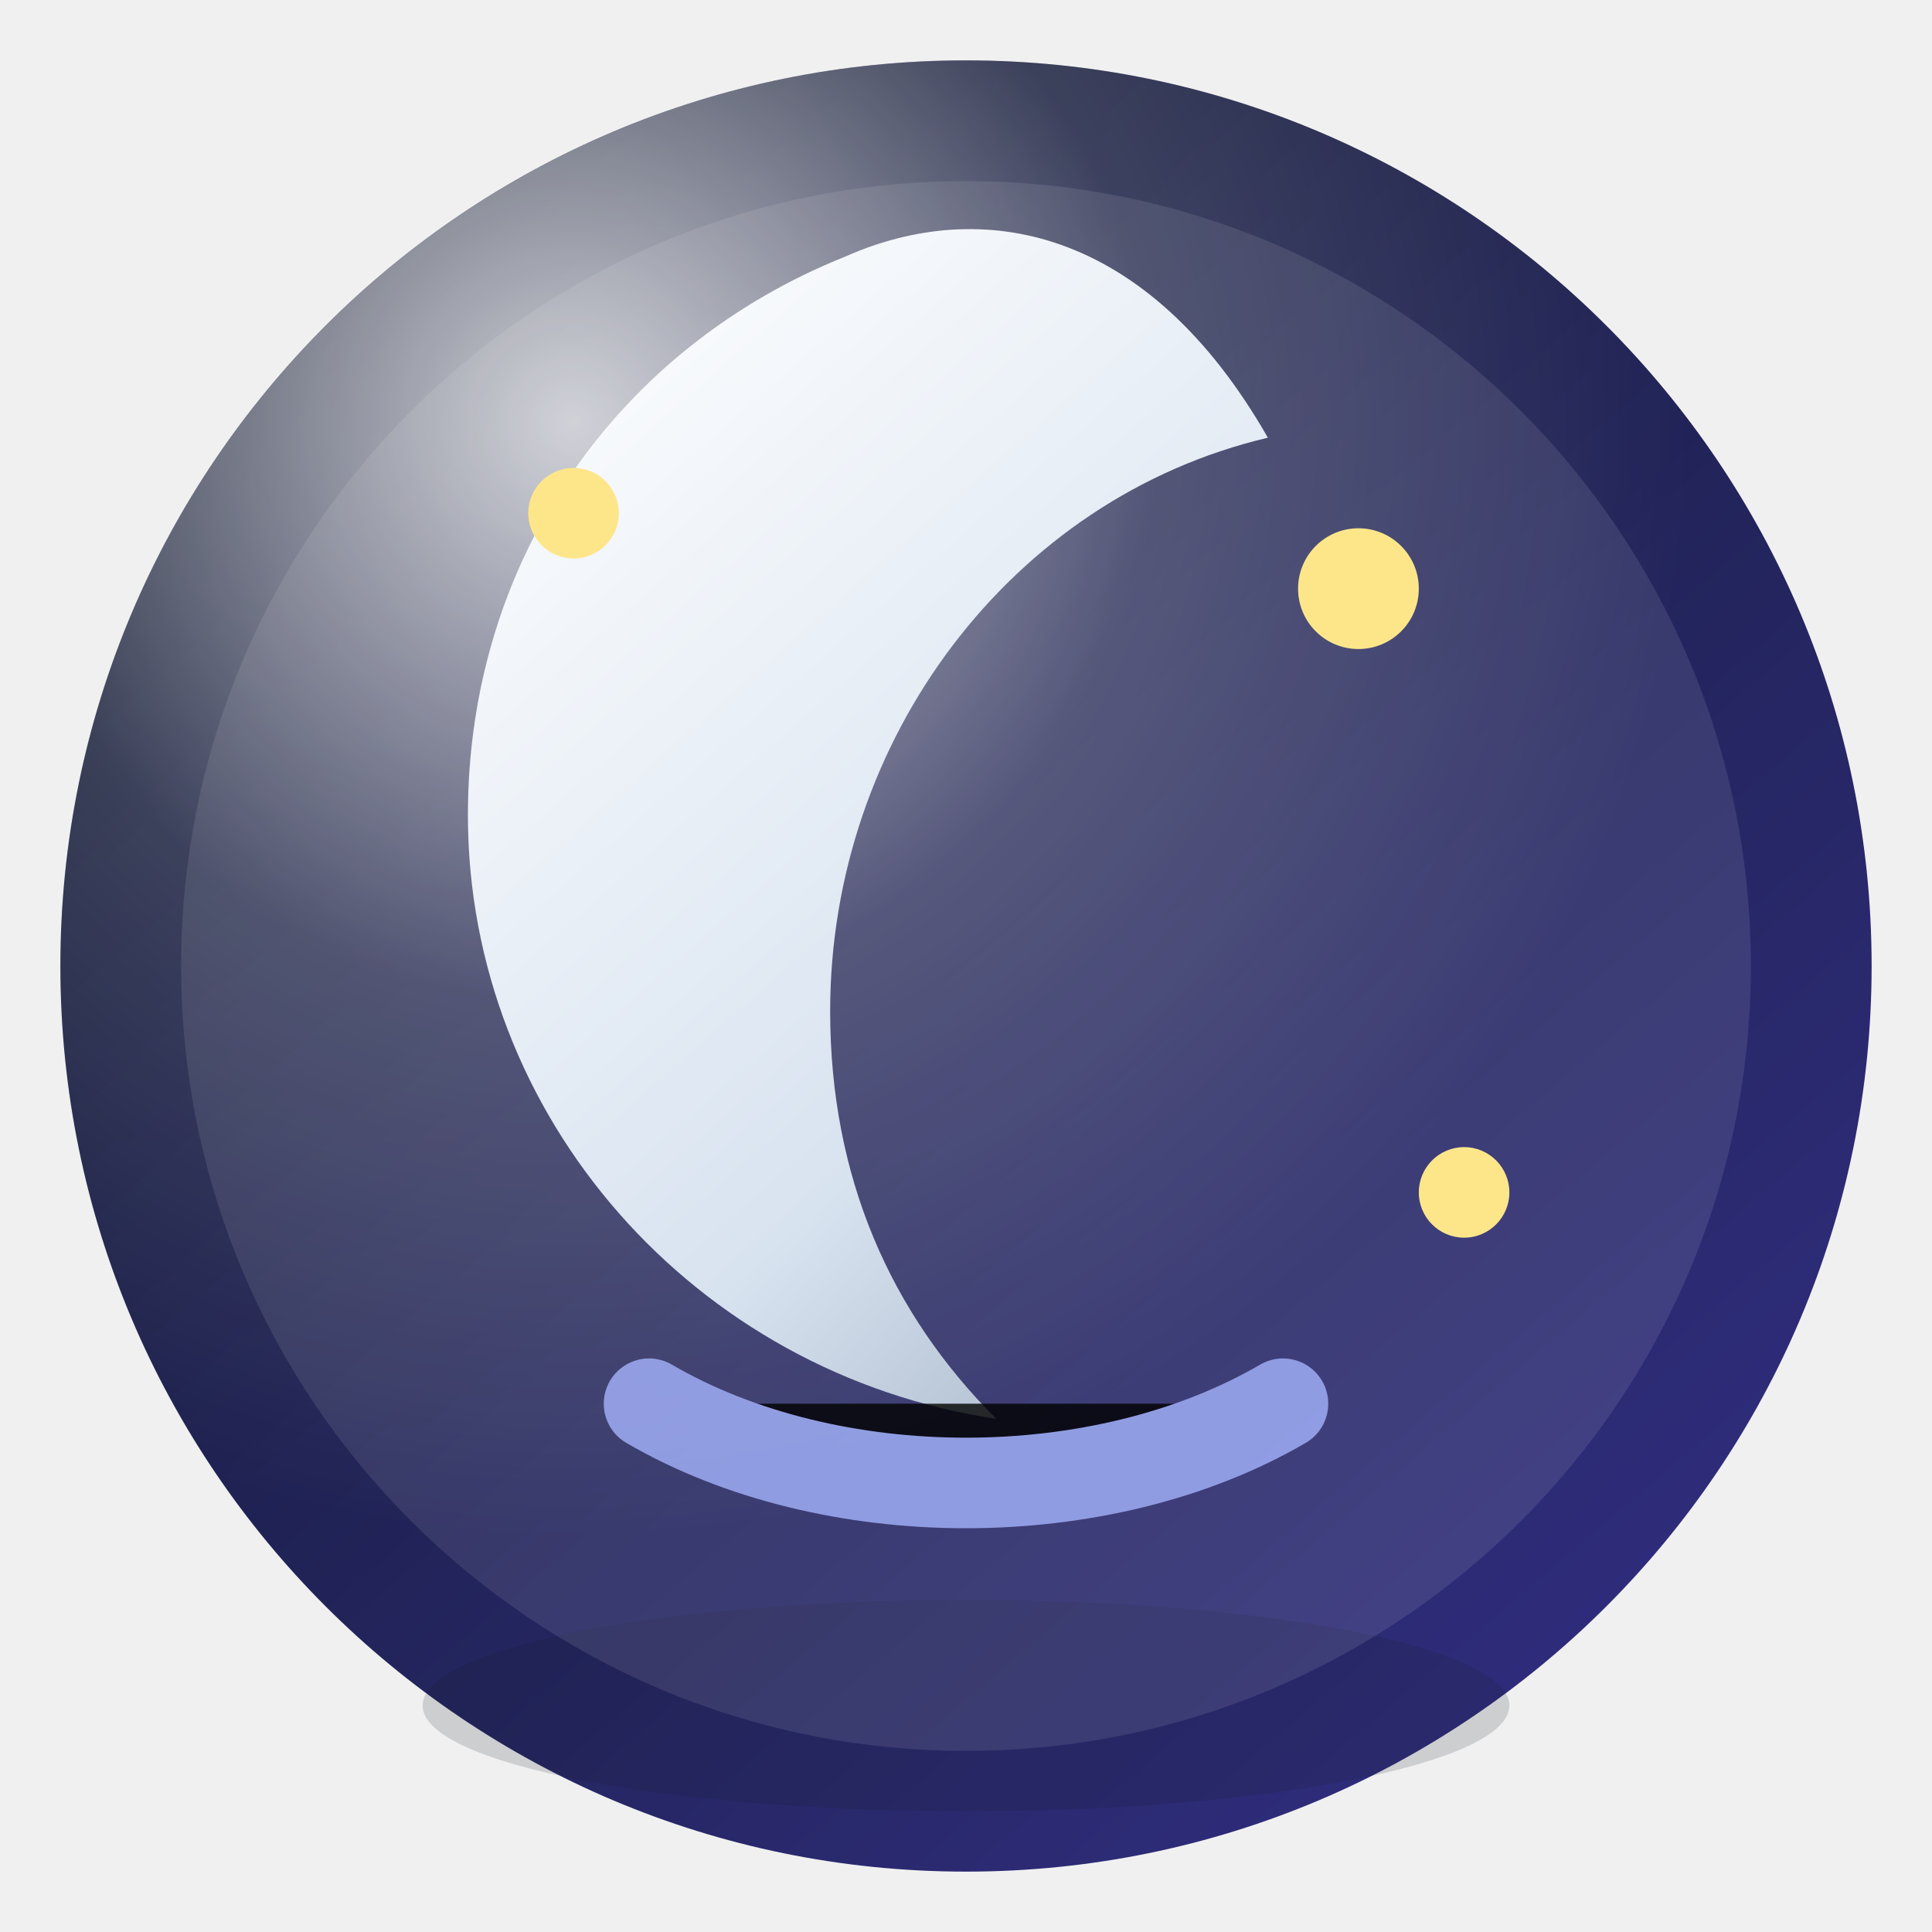
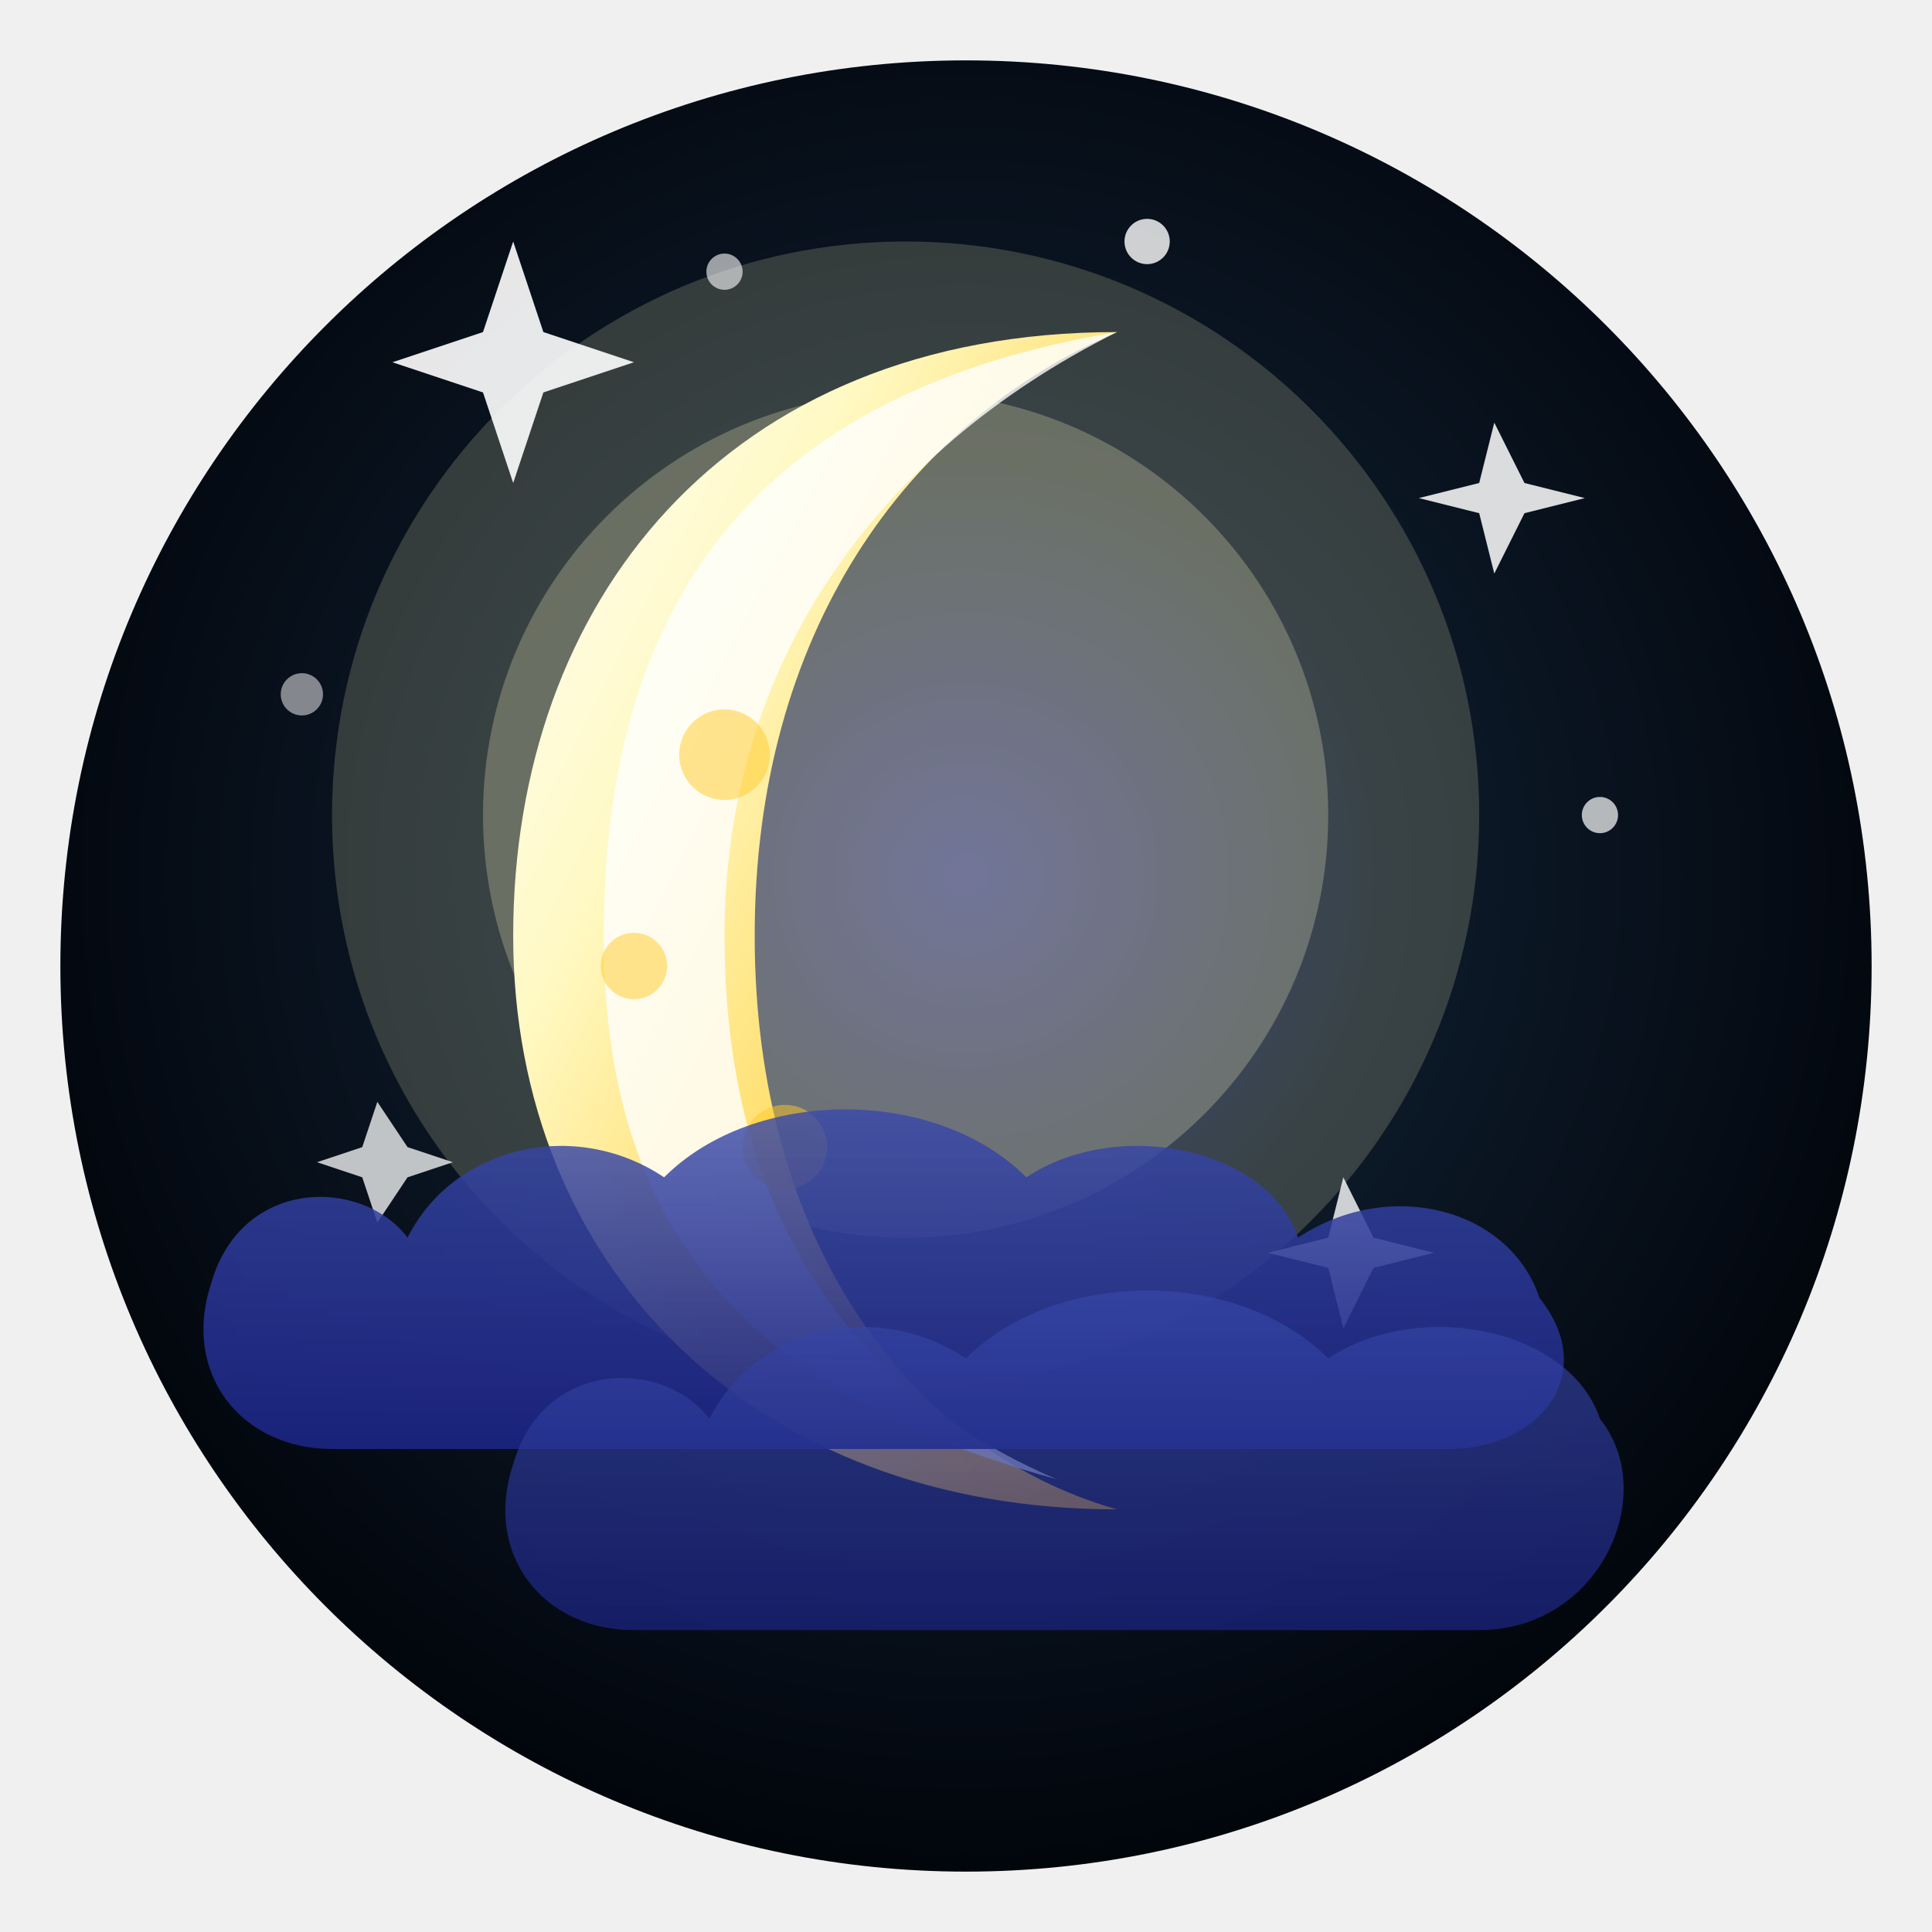
- <svg xmlns="http://www.w3.org/2000/svg" viewBox="0 0 128 128">
+ <svg xmlns="http://www.w3.org/2000/svg" viewBox="0 0 128 128" role="img" aria-label="Good Night Moon">
  <defs>
-     <linearGradient id="bg" x1="18" y1="10" x2="110" y2="118" gradientUnits="userSpaceOnUse">
-       <stop stop-color="#0F172A" />
-       <stop offset="1" stop-color="#312E81" />
+     <radialGradient id="nightSky" cx="50%" cy="45%" r="58%">
+       <stop offset="0%" stop-color="#1A237E" />
+       <stop offset="40%" stop-color="#0D1B2A" />
+       <stop offset="80%" stop-color="#050B14" />
+       <stop offset="100%" stop-color="#000408" />
+     </radialGradient>
+     <linearGradient id="moonGlow" x1="0%" y1="0%" x2="100%" y2="100%">
+       <stop offset="0%" stop-color="#FFFFFF" />
+       <stop offset="30%" stop-color="#FFF9C4" />
+       <stop offset="65%" stop-color="#FFD54F" />
+       <stop offset="100%" stop-color="#FFB300" />
    </linearGradient>
-     <radialGradient id="shine" cx="38" cy="28" r="74" gradientUnits="userSpaceOnUse">
-       <stop stop-color="#FFFFFF" stop-opacity="0.78" />
-       <stop offset="0.52" stop-color="#FFFFFF" stop-opacity="0.16" />
-       <stop offset="1" stop-color="#FFFFFF" stop-opacity="0" />
-     </radialGradient>
-     <linearGradient id="gold" x1="31" y1="25" x2="96" y2="104" gradientUnits="userSpaceOnUse">
-       <stop stop-color="#FFF7B2" />
-       <stop offset="0.5" stop-color="#FBBF24" />
-       <stop offset="1" stop-color="#B45309" />
-     </linearGradient>
-     <linearGradient id="silver" x1="28" y1="22" x2="101" y2="105" gradientUnits="userSpaceOnUse">
-       <stop stop-color="#FFFFFF" />
-       <stop offset="0.55" stop-color="#D8E3F0" />
-       <stop offset="1" stop-color="#7C8EA5" />
-     </linearGradient>
-     <linearGradient id="green" x1="21" y1="25" x2="105" y2="105" gradientUnits="userSpaceOnUse">
-       <stop stop-color="#BBF7D0" />
-       <stop offset="0.55" stop-color="#22C55E" />
-       <stop offset="1" stop-color="#166534" />
-     </linearGradient>
-     <linearGradient id="warm" x1="25" y1="18" x2="106" y2="112" gradientUnits="userSpaceOnUse">
-       <stop stop-color="#FED7AA" />
-       <stop offset="0.48" stop-color="#FB923C" />
-       <stop offset="1" stop-color="#B91C1C" />
-     </linearGradient>
-     <linearGradient id="blue" x1="24" y1="18" x2="106" y2="112" gradientUnits="userSpaceOnUse">
-       <stop stop-color="#BAE6FD" />
-       <stop offset="0.5" stop-color="#38BDF8" />
-       <stop offset="1" stop-color="#1D4ED8" />
+     <linearGradient id="nightCloud" x1="0%" y1="0%" x2="0%" y2="100%">
+       <stop offset="0%" stop-color="#3949AB" stop-opacity="0.8" />
+       <stop offset="100%" stop-color="#1A237E" stop-opacity="0.95" />
    </linearGradient>
  </defs>
-   <circle cx="64" cy="64" r="60" fill="url(#bg)" />
-   <circle cx="64" cy="64" r="60" fill="url(#shine)" />
-   <ellipse cx="64" cy="113" rx="36" ry="7" fill="#111827" opacity="0.16" />
-   <circle cx="64" cy="64" r="52" fill="#FFFFFF" opacity="0.10" />
-   <path d="M84 29c-17 4-29 20-29 38 0 11 4 20 11 27-20-3-35-20-35-40 0-17 10-31 25-37 9-4 20-2 28 12Z" fill="url(#silver)" />
-   <circle cx="90" cy="39" r="4" fill="#FDE68A" />
-   <circle cx="38" cy="34" r="3" fill="#FDE68A" />
-   <circle cx="97" cy="79" r="3" fill="#FDE68A" />
-   <path d="M43 93c12 7 30 7 42 0" stroke="#A5B4FC" stroke-width="6" stroke-linecap="round" opacity=".8" />
+   <circle cx="64" cy="64" r="60" fill="url(#nightSky)" />
+   <circle cx="60" cy="54" r="38" fill="#FFF9C4" opacity="0.18" />
+   <circle cx="60" cy="54" r="28" fill="#FFF9C4" opacity="0.25" />
+   <g fill="#FFFFFF">
+     <polygon points="32,22 34,16 36,22 42,24 36,26 34,32 32,26 26,24" opacity="0.9" />
+     <polygon points="98,32 99,28 101,32 105,33 101,34 99,38 98,34 94,33" opacity="0.85" />
+     <polygon points="88,82 89,78 91,82 95,83 91,84 89,88 88,84 84,83" opacity="0.8" />
+     <polygon points="24,76 25,73 27,76 30,77 27,78 25,81 24,78 21,77" opacity="0.75" />
+     <circle cx="48" cy="18" r="1.2" opacity="0.6" />
+     <circle cx="76" cy="16" r="1.5" opacity="0.8" />
+     <circle cx="106" cy="54" r="1.2" opacity="0.7" />
+     <circle cx="20" cy="46" r="1.4" opacity="0.5" />
+   </g>
+   <g transform="translate(6, 2)">
+     <path d="M68 20 C42 20 28 38 28 60 C28 82 44 98 68 98 C54 94 44 80 44 60 C44 40 54 26 68 20 Z" fill="url(#moonGlow)" />
+     <path d="M68 20 C44 24 34 38 34 60 C34 78 42 90 64 96 C50 90 42 78 42 60 C42 42 52 28 68 20 Z" fill="#FFFFFF" opacity="0.8" />
+     <circle cx="42" cy="48" r="3" fill="#FFCA28" opacity="0.5" />
+     <circle cx="36" cy="62" r="2.2" fill="#FFCA28" opacity="0.5" />
+     <circle cx="46" cy="74" r="2.8" fill="#FFCA28" opacity="0.5" />
+   </g>
+   <g fill="url(#nightCloud)">
+     <path d="M22 96 C16 96 12 91 14 85 C16 78 24 78 27 82 C30 76 38 74 44 78 C50 72 62 72 68 78 C74 74 84 76 86 82 C92 78 100 80 102 86 C106 91 102 96 96 96 Z" />
+     <path d="M42 108 C36 108 32 103 34 97 C36 90 44 90 47 94 C50 88 58 86 64 90 C70 84 82 84 88 90 C94 86 104 88 106 94 C110 99 106 108 98 108 Z" opacity="0.8" />
+   </g>
</svg>
